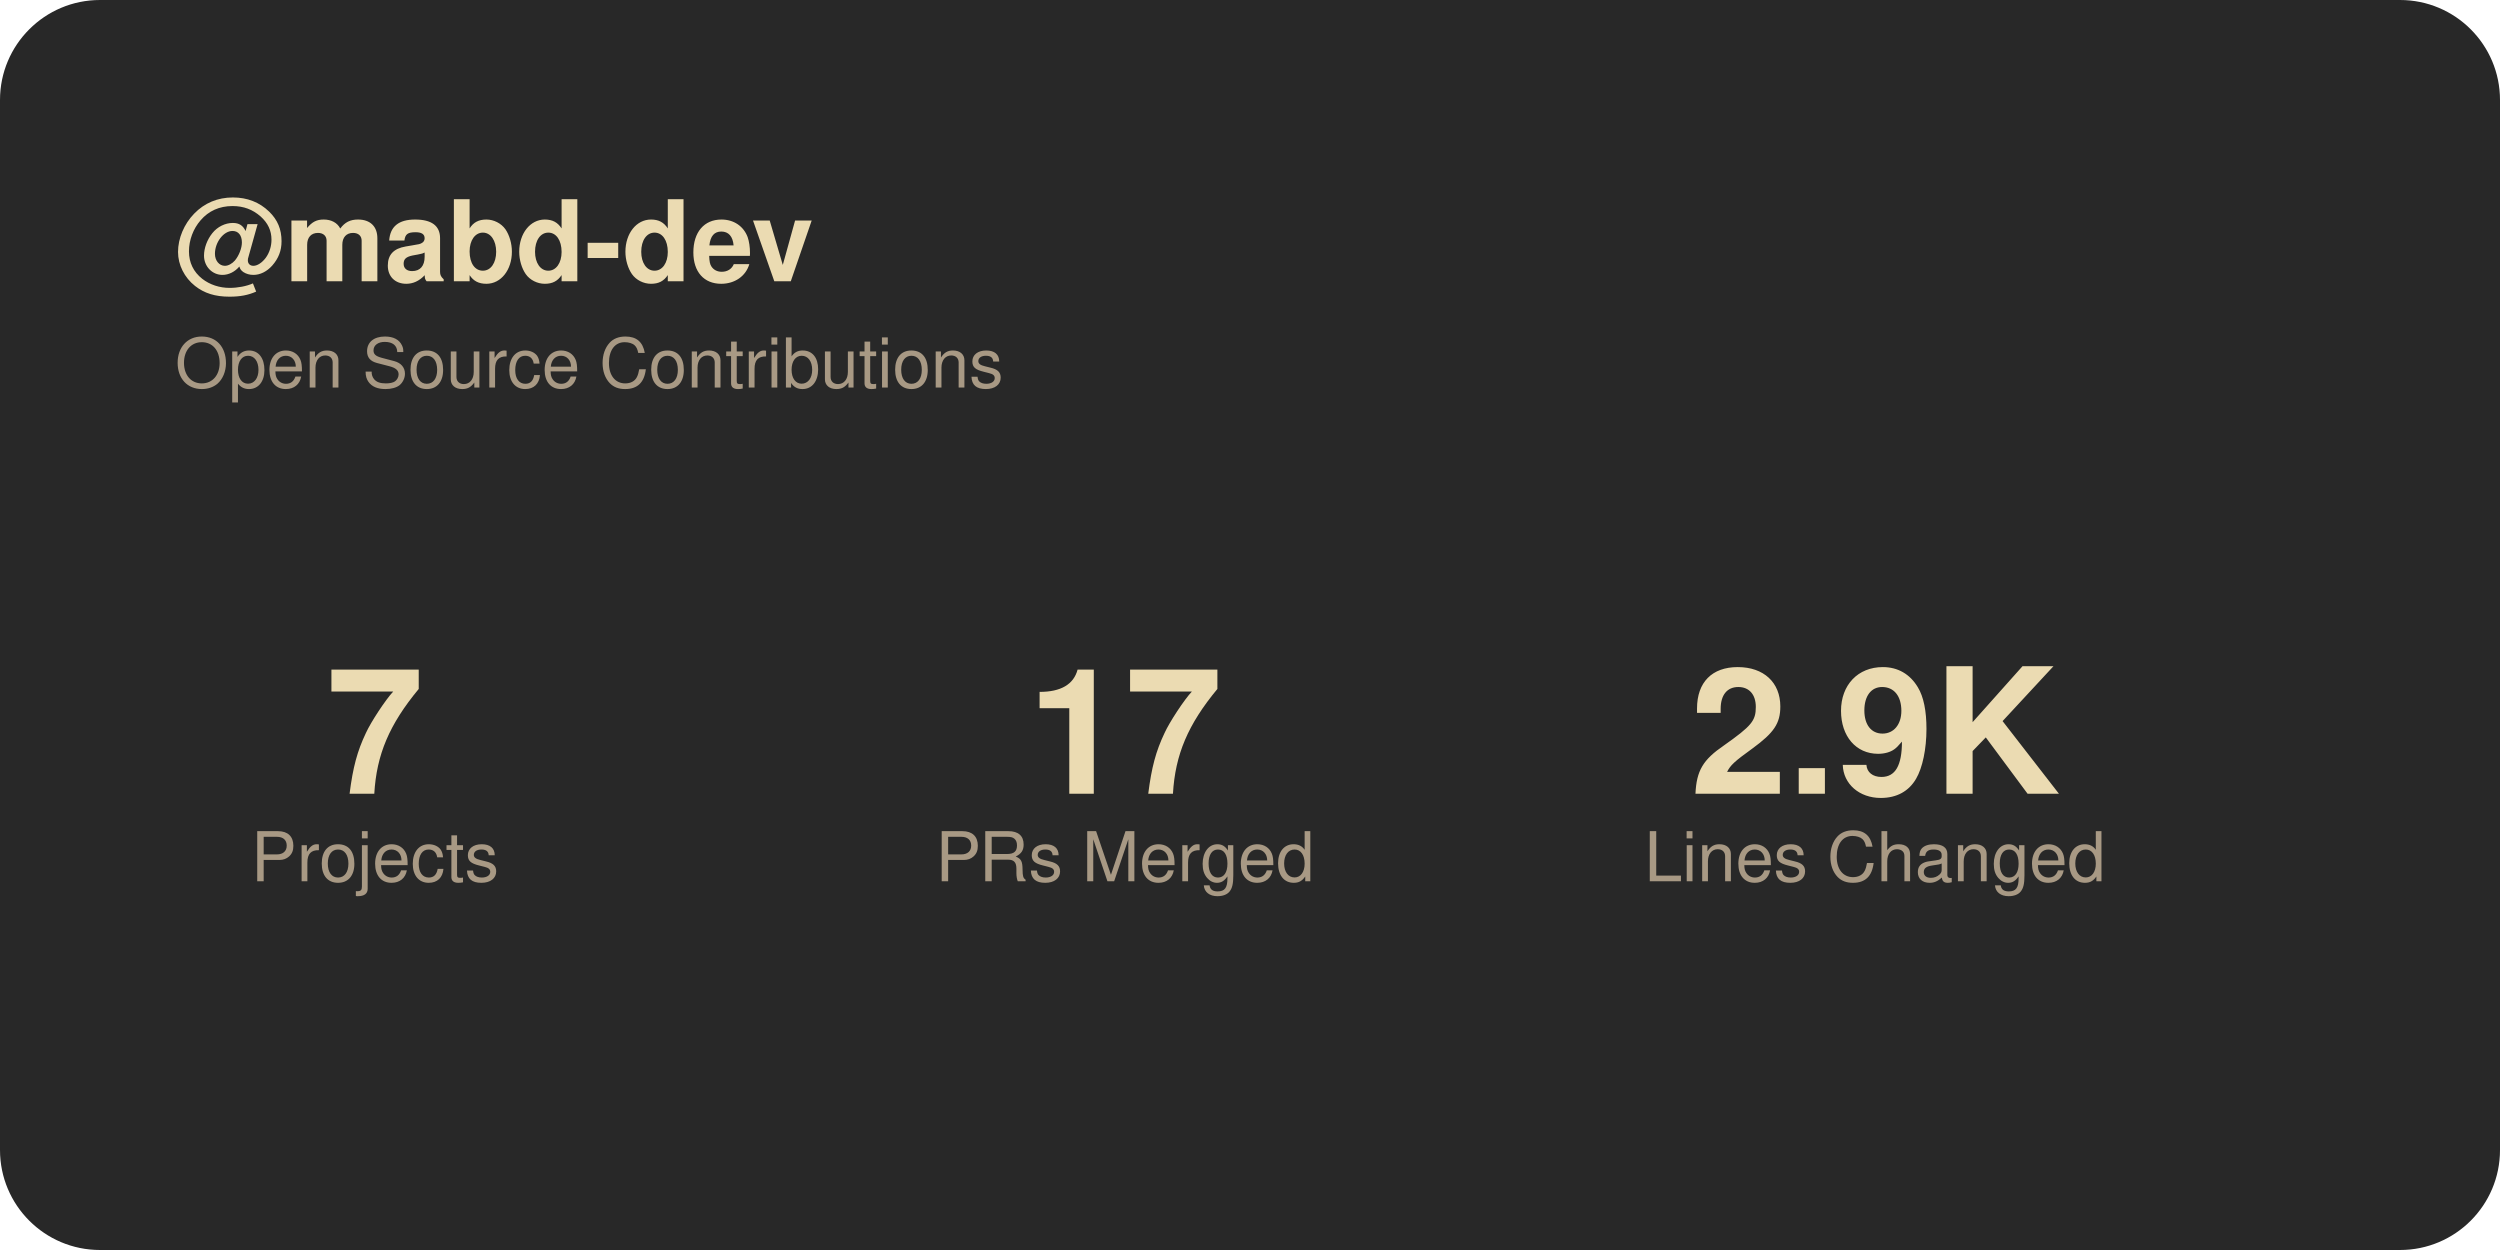
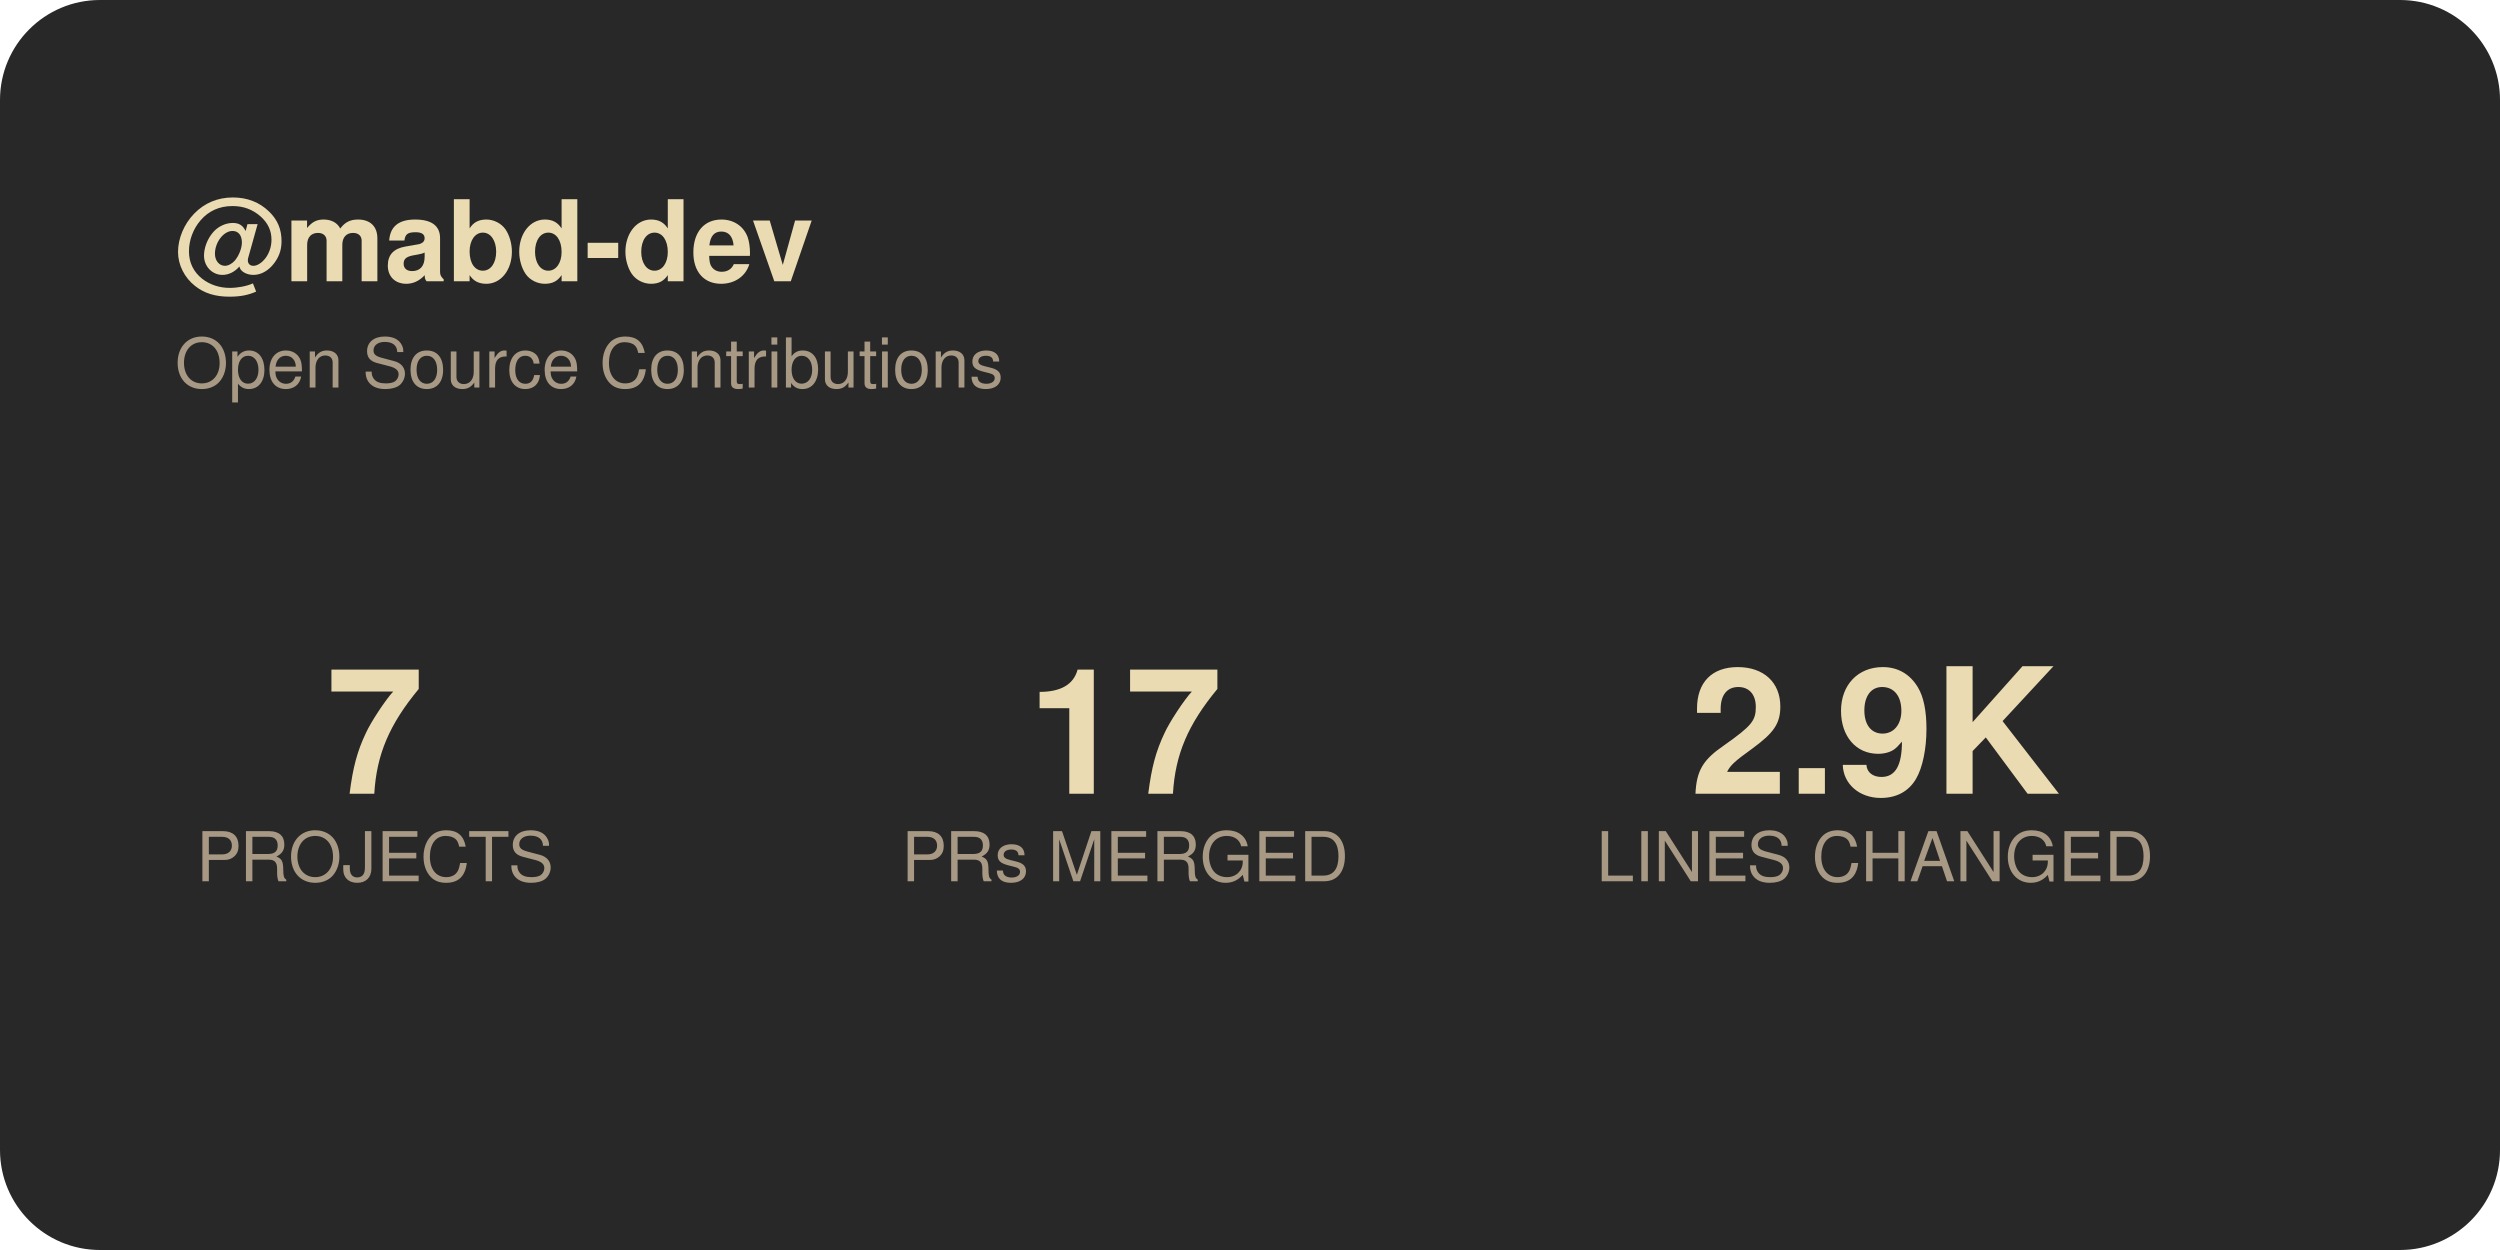
<svg xmlns="http://www.w3.org/2000/svg" width="400" height="200" viewBox="0 0 400 200" role="img" aria-label="Open Source Contribution Summary">
  <defs>
    <style>
      text {
        font-family: system-ui, -apple-system, BlinkMacSystemFont,
                     "Segoe UI", Helvetica, Arial, sans-serif;
      }
      .bg {
        fill: #282828;
      }
      .username {
        font-size: 18px;
-         font-weight: 700;
+         font-weight: 800;
        fill: #ebdbb2;
      }
      .subtitle {
        font-size: 11px;
        fill: #a89984;
      }
      .stat-value {
        font-size: 28px;
        font-weight: 800;
        fill: #ebdbb2;
      }
      .stat-label {
        font-size: 11px;
        fill: #a89984;
      }
    </style>
  </defs>
  <rect class="bg" width="400" height="200" rx="16" />
  <text class="username" x="28" y="45">@mabd-dev</text>
  <text class="subtitle" x="28" y="62">Open Source Contributions</text>
  <text class="stat-value" x="60" y="127" text-anchor="middle">7</text>
-   <text class="stat-label" x="60" y="141" text-anchor="middle">Projects</text>
+   <text class="stat-label" x="60" y="141" text-anchor="middle">PROJECTS</text>
  <text class="stat-value" x="180" y="127" text-anchor="middle">17</text>
-   <text class="stat-label" x="180" y="141" text-anchor="middle">PRs Merged</text>
+   <text class="stat-label" x="180" y="141" text-anchor="middle">PRs MERGED</text>
  <text class="stat-value" x="300" y="127" text-anchor="middle">2.9K</text>
-   <text class="stat-label" x="300" y="141" text-anchor="middle">Lines Changed</text>
+   <text class="stat-label" x="300" y="141" text-anchor="middle">LINES CHANGED</text>
</svg>
